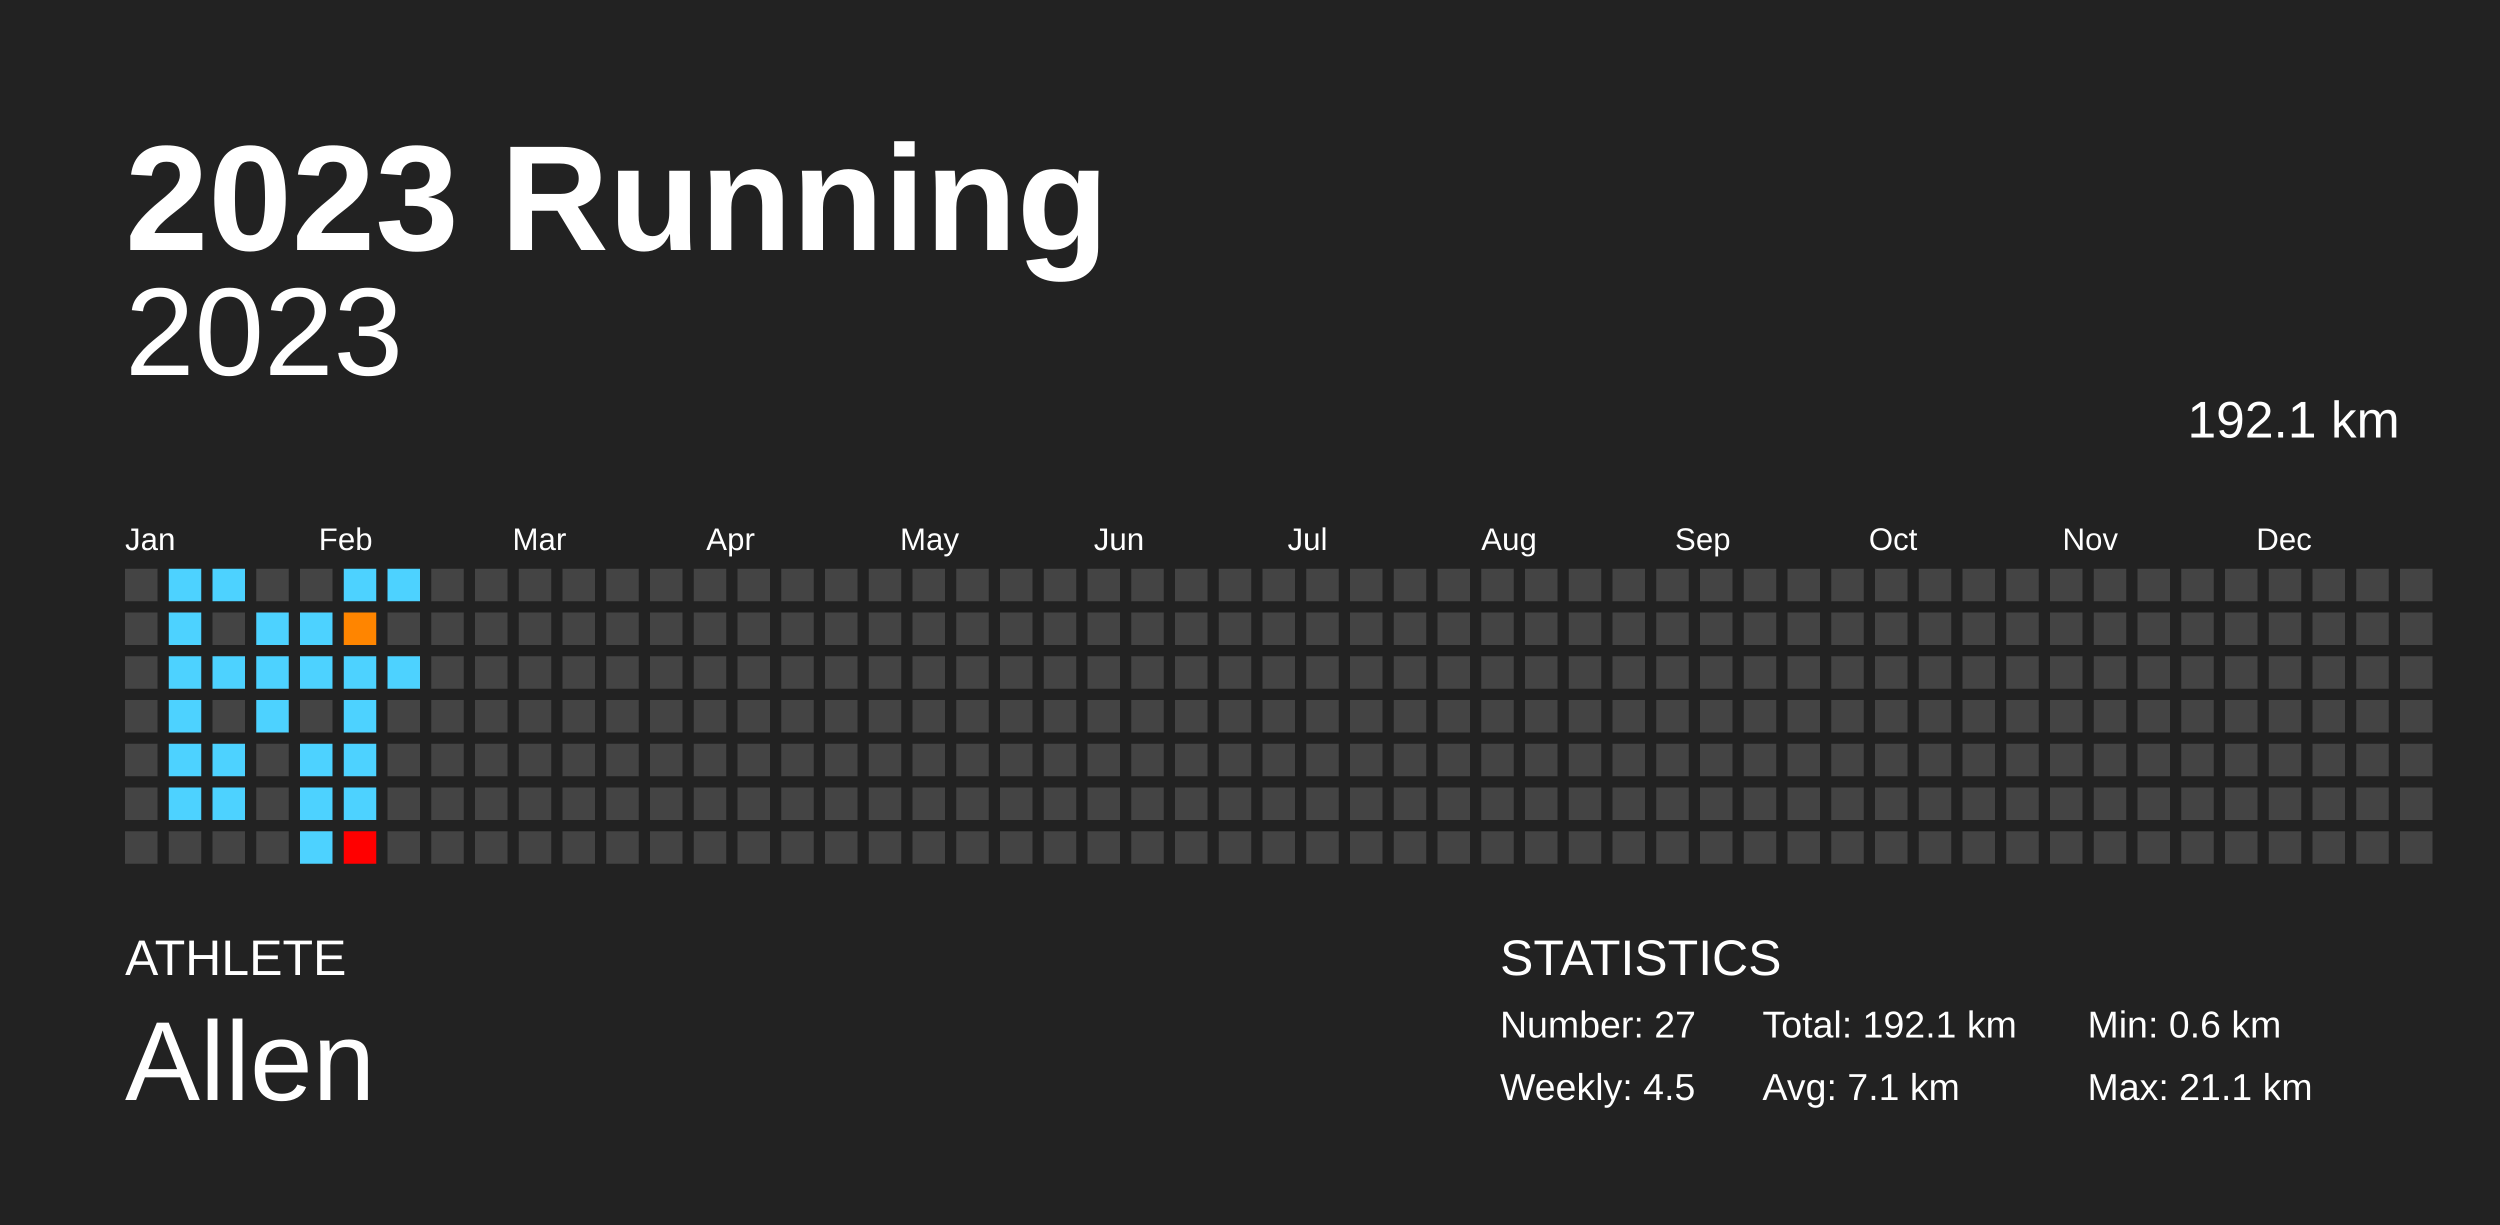
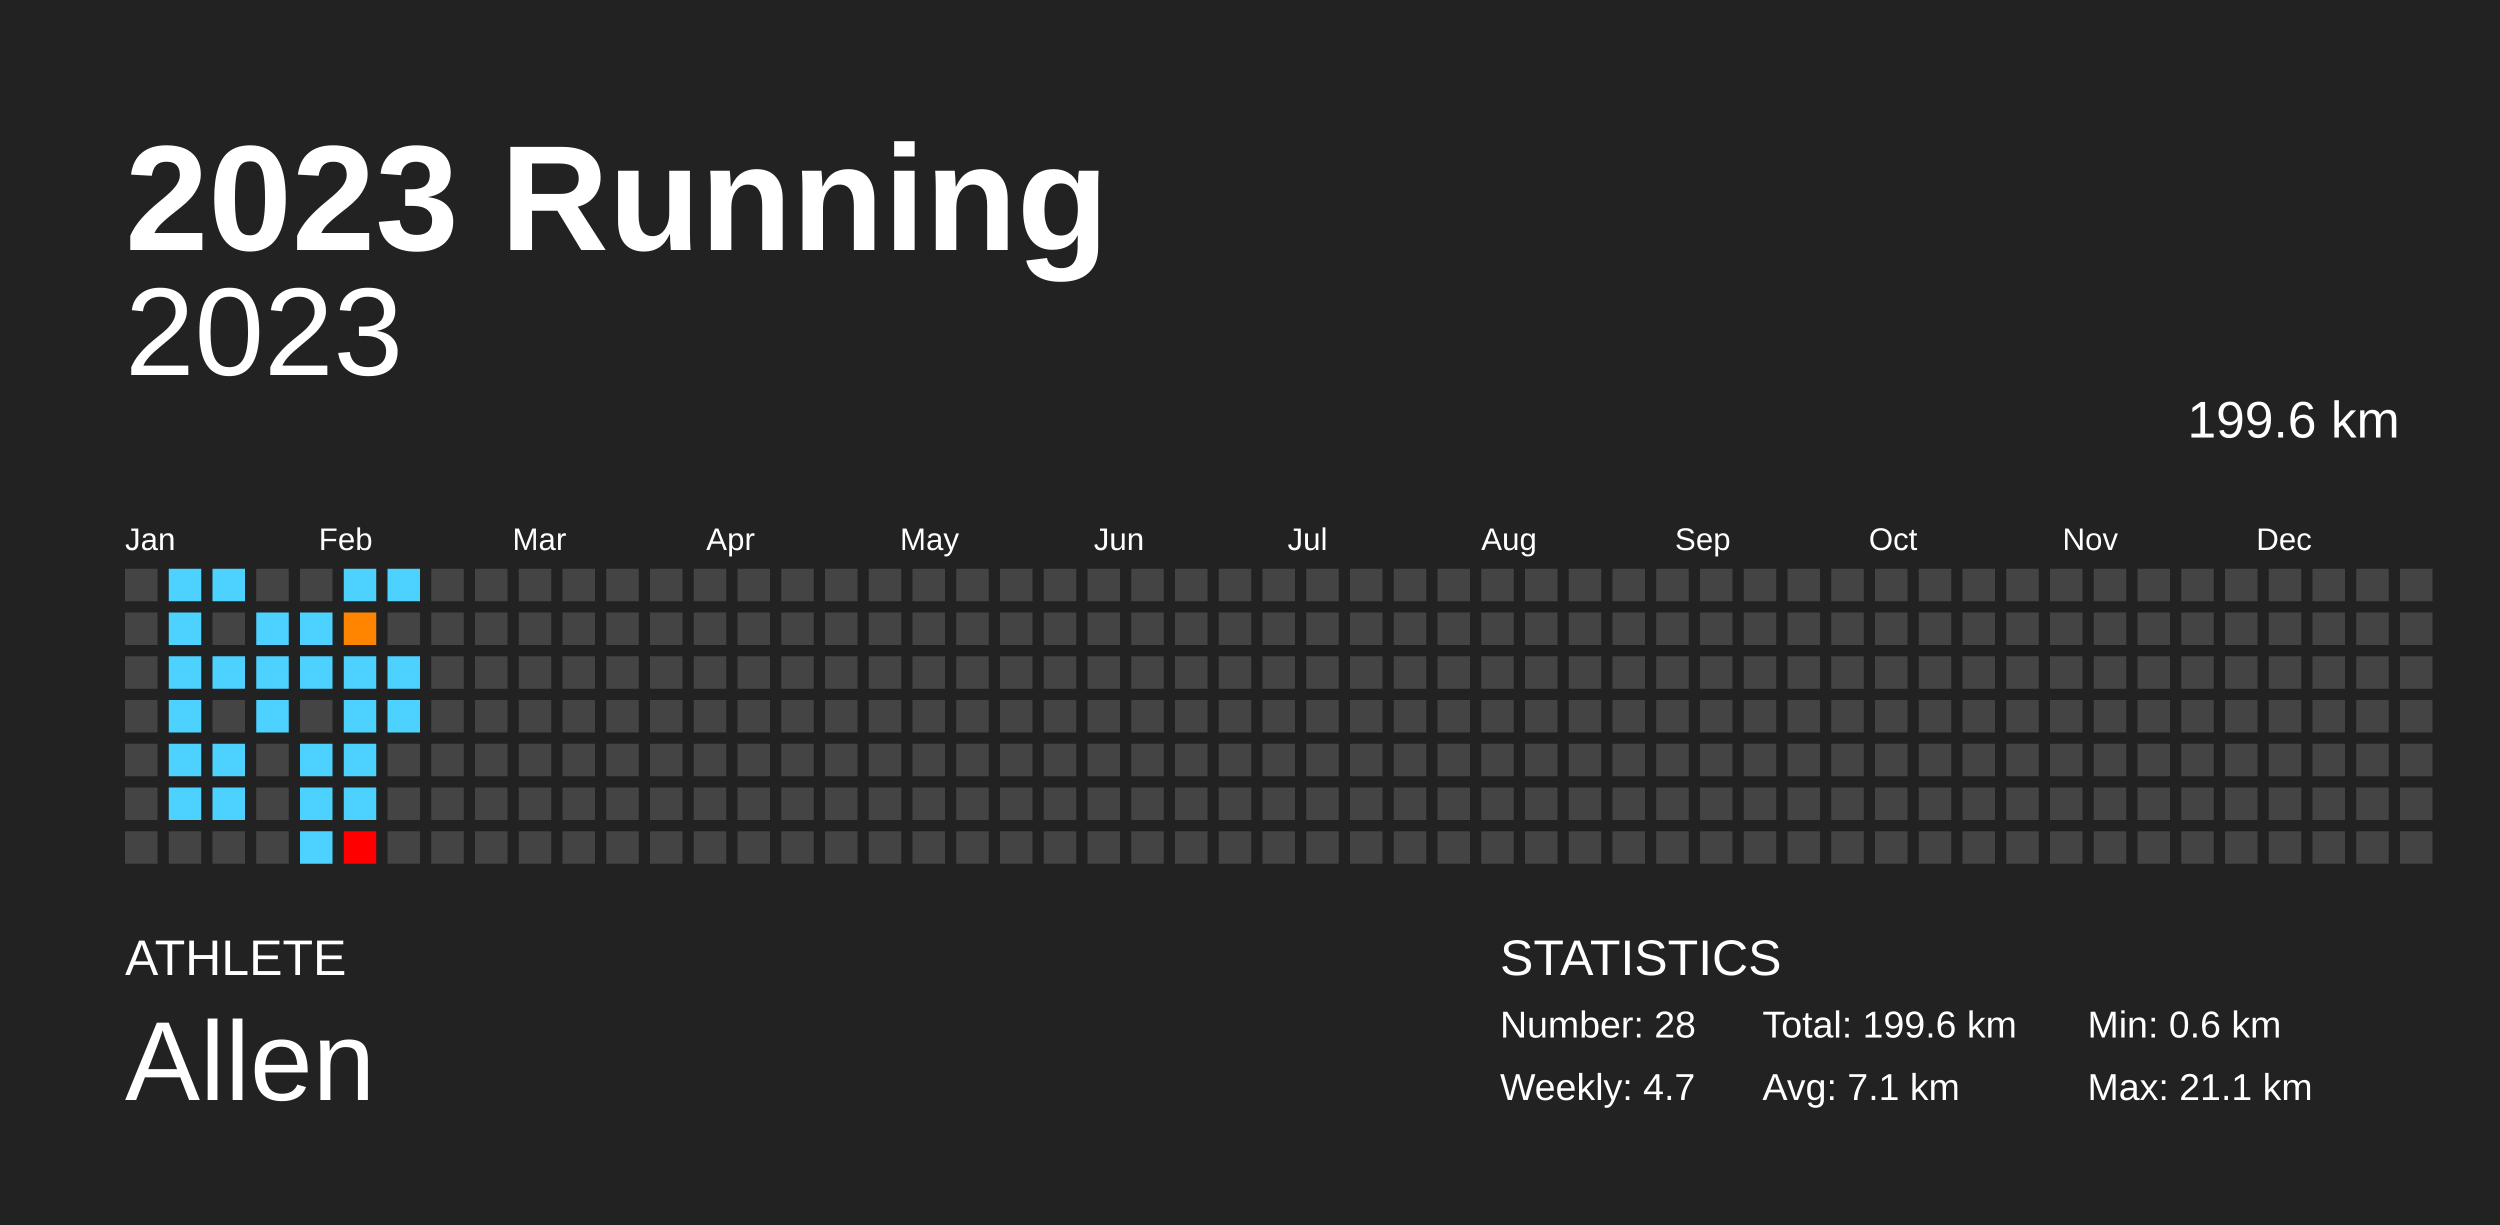
<svg xmlns="http://www.w3.org/2000/svg" baseProfile="full" height="98mm" version="1.1" viewBox="0,0,200,98" width="200mm">
  <defs />
  <rect fill="#222222" height="98" width="200" x="0" y="0" />
  <text fill="#FFFFFF" style="font-size:12px; font-family:Arial; font-weight:bold;" x="10" y="20">2023 Running</text>
  <text fill="#FFFFFF" style="font-size:4px; font-family:Arial" x="10" y="78">ATHLETE</text>
  <text fill="#FFFFFF" style="font-size:9px; font-family:Arial" x="10" y="88">Allen</text>
  <text fill="#FFFFFF" style="font-size:4px; font-family:Arial" x="120" y="78">STATISTICS</text>
-   <text fill="#FFFFFF" style="font-size:3px; font-family:Arial" x="120" y="83">Number: 27</text>
-   <text fill="#FFFFFF" style="font-size:3px; font-family:Arial" x="120" y="88">Weekly: 4.5</text>
-   <text fill="#FFFFFF" style="font-size:3px; font-family:Arial" x="141" y="83">Total: 192.1 km</text>
+   <text fill="#FFFFFF" style="font-size:3px; font-family:Arial" x="120" y="83">Number: 28</text>
+   <text fill="#FFFFFF" style="font-size:3px; font-family:Arial" x="120" y="88">Weekly: 4.7</text>
+   <text fill="#FFFFFF" style="font-size:3px; font-family:Arial" x="141" y="83">Total: 199.6 km</text>
  <text fill="#FFFFFF" style="font-size:3px; font-family:Arial" x="141" y="88">Avg: 7.1 km</text>
  <text fill="#FFFFFF" style="font-size:3px; font-family:Arial" x="167" y="83">Min: 0.6 km</text>
  <text fill="#FFFFFF" style="font-size:3px; font-family:Arial" x="167" y="88">Max: 21.1 km</text>
  <text alignment-baseline="hanging" fill="#FFFFFF" style="font-size:10.0px; font-family:Arial;" x="10" y="30">2023</text>
-   <text alignment-baseline="hanging" fill="#FFFFFF" style="font-size:4.125px; font-family:Arial;" x="175" y="35">192.1 km</text>
+   <text alignment-baseline="hanging" fill="#FFFFFF" style="font-size:4.125px; font-family:Arial;" x="175" y="35">199.6 km</text>
  <text fill="#FFFFFF" style="font-size:2.5px; font-family:Arial" x="10.0" y="44">Jan</text>
  <text fill="#FFFFFF" style="font-size:2.5px; font-family:Arial" x="25.5" y="44">Feb</text>
  <text fill="#FFFFFF" style="font-size:2.5px; font-family:Arial" x="41.0" y="44">Mar</text>
  <text fill="#FFFFFF" style="font-size:2.5px; font-family:Arial" x="56.5" y="44">Apr</text>
  <text fill="#FFFFFF" style="font-size:2.5px; font-family:Arial" x="72.0" y="44">May</text>
  <text fill="#FFFFFF" style="font-size:2.5px; font-family:Arial" x="87.5" y="44">Jun</text>
  <text fill="#FFFFFF" style="font-size:2.5px; font-family:Arial" x="103.0" y="44">Jul</text>
  <text fill="#FFFFFF" style="font-size:2.5px; font-family:Arial" x="118.5" y="44">Aug</text>
  <text fill="#FFFFFF" style="font-size:2.5px; font-family:Arial" x="134.0" y="44">Sep</text>
  <text fill="#FFFFFF" style="font-size:2.5px; font-family:Arial" x="149.5" y="44">Oct</text>
  <text fill="#FFFFFF" style="font-size:2.5px; font-family:Arial" x="165.0" y="44">Nov</text>
  <text fill="#FFFFFF" style="font-size:2.5px; font-family:Arial" x="180.5" y="44">Dec</text>
  <rect fill="#444444" height="2.6" width="2.6" x="10.0" y="45.5" />
  <rect fill="#444444" height="2.6" width="2.6" x="10.0" y="49.0" />
  <rect fill="#444444" height="2.6" width="2.6" x="10.0" y="52.5" />
  <rect fill="#444444" height="2.6" width="2.6" x="10.0" y="56.0" />
  <rect fill="#444444" height="2.6" width="2.6" x="10.0" y="59.5" />
  <rect fill="#444444" height="2.6" width="2.6" x="10.0" y="63.0" />
  <rect fill="#444444" height="2.6" width="2.6" x="10.0" y="66.5" />
  <rect fill="#4dd2ff" height="2.6" width="2.6" x="13.5" y="45.5" />
  <rect fill="#4dd2ff" height="2.6" width="2.6" x="13.5" y="49.0" />
  <rect fill="#4dd2ff" height="2.6" width="2.6" x="13.5" y="52.5" />
  <rect fill="#4dd2ff" height="2.6" width="2.6" x="13.5" y="56.0" />
  <rect fill="#4dd2ff" height="2.6" width="2.6" x="13.5" y="59.5" />
  <rect fill="#4dd2ff" height="2.6" width="2.6" x="13.5" y="63.0" />
  <rect fill="#444444" height="2.6" width="2.6" x="13.5" y="66.5" />
  <rect fill="#4dd2ff" height="2.6" width="2.6" x="17.0" y="45.5" />
  <rect fill="#444444" height="2.6" width="2.6" x="17.0" y="49.0" />
  <rect fill="#4dd2ff" height="2.6" width="2.6" x="17.0" y="52.5" />
  <rect fill="#444444" height="2.6" width="2.6" x="17.0" y="56.0" />
  <rect fill="#4dd2ff" height="2.6" width="2.6" x="17.0" y="59.5" />
  <rect fill="#4dd2ff" height="2.6" width="2.6" x="17.0" y="63.0" />
  <rect fill="#444444" height="2.6" width="2.6" x="17.0" y="66.5" />
  <rect fill="#444444" height="2.6" width="2.6" x="20.5" y="45.5" />
  <rect fill="#4dd2ff" height="2.6" width="2.6" x="20.5" y="49.0" />
  <rect fill="#4dd2ff" height="2.6" width="2.6" x="20.5" y="52.5" />
  <rect fill="#4dd2ff" height="2.6" width="2.6" x="20.5" y="56.0" />
  <rect fill="#444444" height="2.6" width="2.6" x="20.5" y="59.5" />
  <rect fill="#444444" height="2.6" width="2.6" x="20.5" y="63.0" />
  <rect fill="#444444" height="2.6" width="2.6" x="20.5" y="66.5" />
  <rect fill="#444444" height="2.6" width="2.6" x="24.0" y="45.5" />
  <rect fill="#4dd2ff" height="2.6" width="2.6" x="24.0" y="49.0" />
  <rect fill="#4dd2ff" height="2.6" width="2.6" x="24.0" y="52.5" />
  <rect fill="#444444" height="2.6" width="2.6" x="24.0" y="56.0" />
  <rect fill="#4dd2ff" height="2.6" width="2.6" x="24.0" y="59.5" />
  <rect fill="#4dd2ff" height="2.6" width="2.6" x="24.0" y="63.0" />
  <rect fill="#4dd2ff" height="2.6" width="2.6" x="24.0" y="66.5" />
  <rect fill="#4dd2ff" height="2.6" width="2.6" x="27.5" y="45.5" />
  <rect fill="#ff8500" height="2.6" width="2.6" x="27.5" y="49.0" />
  <rect fill="#4dd2ff" height="2.6" width="2.6" x="27.5" y="52.5" />
  <rect fill="#4dd2ff" height="2.6" width="2.6" x="27.5" y="56.0" />
  <rect fill="#4dd2ff" height="2.6" width="2.6" x="27.5" y="59.5" />
  <rect fill="#4dd2ff" height="2.6" width="2.6" x="27.5" y="63.0" />
  <rect fill="red" height="2.6" width="2.6" x="27.5" y="66.5" />
  <rect fill="#4dd2ff" height="2.6" width="2.6" x="31.0" y="45.5" />
  <rect fill="#444444" height="2.6" width="2.6" x="31.0" y="49.0" />
  <rect fill="#4dd2ff" height="2.6" width="2.6" x="31.0" y="52.5" />
-   <rect fill="#444444" height="2.6" width="2.6" x="31.0" y="56.0" />
+   <rect fill="#4dd2ff" height="2.6" width="2.6" x="31.0" y="56.0" />
  <rect fill="#444444" height="2.6" width="2.6" x="31.0" y="59.5" />
  <rect fill="#444444" height="2.6" width="2.6" x="31.0" y="63.0" />
  <rect fill="#444444" height="2.6" width="2.6" x="31.0" y="66.5" />
  <rect fill="#444444" height="2.6" width="2.6" x="34.5" y="45.5" />
  <rect fill="#444444" height="2.6" width="2.6" x="34.5" y="49.0" />
  <rect fill="#444444" height="2.6" width="2.6" x="34.5" y="52.5" />
  <rect fill="#444444" height="2.6" width="2.6" x="34.5" y="56.0" />
  <rect fill="#444444" height="2.6" width="2.6" x="34.5" y="59.5" />
  <rect fill="#444444" height="2.6" width="2.6" x="34.5" y="63.0" />
  <rect fill="#444444" height="2.6" width="2.6" x="34.5" y="66.5" />
  <rect fill="#444444" height="2.6" width="2.6" x="38.0" y="45.5" />
  <rect fill="#444444" height="2.6" width="2.6" x="38.0" y="49.0" />
  <rect fill="#444444" height="2.6" width="2.6" x="38.0" y="52.5" />
  <rect fill="#444444" height="2.6" width="2.6" x="38.0" y="56.0" />
  <rect fill="#444444" height="2.6" width="2.6" x="38.0" y="59.5" />
  <rect fill="#444444" height="2.6" width="2.6" x="38.0" y="63.0" />
  <rect fill="#444444" height="2.6" width="2.6" x="38.0" y="66.5" />
  <rect fill="#444444" height="2.6" width="2.6" x="41.5" y="45.5" />
  <rect fill="#444444" height="2.6" width="2.6" x="41.5" y="49.0" />
  <rect fill="#444444" height="2.6" width="2.6" x="41.5" y="52.5" />
  <rect fill="#444444" height="2.6" width="2.6" x="41.5" y="56.0" />
  <rect fill="#444444" height="2.6" width="2.6" x="41.5" y="59.5" />
  <rect fill="#444444" height="2.6" width="2.6" x="41.5" y="63.0" />
  <rect fill="#444444" height="2.6" width="2.6" x="41.5" y="66.5" />
  <rect fill="#444444" height="2.6" width="2.6" x="45.0" y="45.5" />
  <rect fill="#444444" height="2.6" width="2.6" x="45.0" y="49.0" />
  <rect fill="#444444" height="2.6" width="2.6" x="45.0" y="52.5" />
  <rect fill="#444444" height="2.6" width="2.6" x="45.0" y="56.0" />
  <rect fill="#444444" height="2.6" width="2.6" x="45.0" y="59.5" />
  <rect fill="#444444" height="2.6" width="2.6" x="45.0" y="63.0" />
  <rect fill="#444444" height="2.6" width="2.6" x="45.0" y="66.5" />
  <rect fill="#444444" height="2.6" width="2.6" x="48.5" y="45.5" />
  <rect fill="#444444" height="2.6" width="2.6" x="48.5" y="49.0" />
  <rect fill="#444444" height="2.6" width="2.6" x="48.5" y="52.5" />
  <rect fill="#444444" height="2.6" width="2.6" x="48.5" y="56.0" />
  <rect fill="#444444" height="2.6" width="2.6" x="48.5" y="59.5" />
  <rect fill="#444444" height="2.6" width="2.6" x="48.5" y="63.0" />
  <rect fill="#444444" height="2.6" width="2.6" x="48.5" y="66.5" />
  <rect fill="#444444" height="2.6" width="2.6" x="52.0" y="45.5" />
  <rect fill="#444444" height="2.6" width="2.6" x="52.0" y="49.0" />
  <rect fill="#444444" height="2.6" width="2.6" x="52.0" y="52.5" />
  <rect fill="#444444" height="2.6" width="2.6" x="52.0" y="56.0" />
  <rect fill="#444444" height="2.6" width="2.6" x="52.0" y="59.5" />
  <rect fill="#444444" height="2.6" width="2.6" x="52.0" y="63.0" />
  <rect fill="#444444" height="2.6" width="2.6" x="52.0" y="66.5" />
  <rect fill="#444444" height="2.6" width="2.6" x="55.5" y="45.5" />
  <rect fill="#444444" height="2.6" width="2.6" x="55.5" y="49.0" />
  <rect fill="#444444" height="2.6" width="2.6" x="55.5" y="52.5" />
  <rect fill="#444444" height="2.6" width="2.6" x="55.5" y="56.0" />
  <rect fill="#444444" height="2.6" width="2.6" x="55.5" y="59.5" />
  <rect fill="#444444" height="2.6" width="2.6" x="55.5" y="63.0" />
  <rect fill="#444444" height="2.6" width="2.6" x="55.5" y="66.5" />
  <rect fill="#444444" height="2.6" width="2.6" x="59.0" y="45.5" />
  <rect fill="#444444" height="2.6" width="2.6" x="59.0" y="49.0" />
  <rect fill="#444444" height="2.6" width="2.6" x="59.0" y="52.5" />
  <rect fill="#444444" height="2.6" width="2.6" x="59.0" y="56.0" />
  <rect fill="#444444" height="2.6" width="2.6" x="59.0" y="59.5" />
  <rect fill="#444444" height="2.6" width="2.6" x="59.0" y="63.0" />
  <rect fill="#444444" height="2.6" width="2.6" x="59.0" y="66.5" />
  <rect fill="#444444" height="2.6" width="2.6" x="62.5" y="45.5" />
  <rect fill="#444444" height="2.6" width="2.6" x="62.5" y="49.0" />
  <rect fill="#444444" height="2.6" width="2.6" x="62.5" y="52.5" />
  <rect fill="#444444" height="2.6" width="2.6" x="62.5" y="56.0" />
  <rect fill="#444444" height="2.6" width="2.6" x="62.5" y="59.5" />
  <rect fill="#444444" height="2.6" width="2.6" x="62.5" y="63.0" />
  <rect fill="#444444" height="2.6" width="2.6" x="62.5" y="66.5" />
  <rect fill="#444444" height="2.6" width="2.6" x="66.0" y="45.5" />
  <rect fill="#444444" height="2.6" width="2.6" x="66.0" y="49.0" />
  <rect fill="#444444" height="2.6" width="2.6" x="66.0" y="52.5" />
  <rect fill="#444444" height="2.6" width="2.6" x="66.0" y="56.0" />
  <rect fill="#444444" height="2.6" width="2.6" x="66.0" y="59.5" />
  <rect fill="#444444" height="2.6" width="2.6" x="66.0" y="63.0" />
  <rect fill="#444444" height="2.6" width="2.6" x="66.0" y="66.5" />
  <rect fill="#444444" height="2.6" width="2.6" x="69.5" y="45.5" />
  <rect fill="#444444" height="2.6" width="2.6" x="69.5" y="49.0" />
  <rect fill="#444444" height="2.6" width="2.6" x="69.5" y="52.5" />
  <rect fill="#444444" height="2.6" width="2.6" x="69.5" y="56.0" />
  <rect fill="#444444" height="2.6" width="2.6" x="69.5" y="59.5" />
  <rect fill="#444444" height="2.6" width="2.6" x="69.5" y="63.0" />
  <rect fill="#444444" height="2.6" width="2.6" x="69.5" y="66.5" />
  <rect fill="#444444" height="2.6" width="2.6" x="73.0" y="45.5" />
  <rect fill="#444444" height="2.6" width="2.6" x="73.0" y="49.0" />
  <rect fill="#444444" height="2.6" width="2.6" x="73.0" y="52.5" />
  <rect fill="#444444" height="2.6" width="2.6" x="73.0" y="56.0" />
  <rect fill="#444444" height="2.6" width="2.6" x="73.0" y="59.5" />
  <rect fill="#444444" height="2.6" width="2.6" x="73.0" y="63.0" />
  <rect fill="#444444" height="2.6" width="2.6" x="73.0" y="66.5" />
  <rect fill="#444444" height="2.6" width="2.6" x="76.5" y="45.5" />
  <rect fill="#444444" height="2.6" width="2.6" x="76.5" y="49.0" />
  <rect fill="#444444" height="2.6" width="2.6" x="76.5" y="52.5" />
  <rect fill="#444444" height="2.6" width="2.6" x="76.5" y="56.0" />
  <rect fill="#444444" height="2.6" width="2.6" x="76.5" y="59.5" />
  <rect fill="#444444" height="2.6" width="2.6" x="76.5" y="63.0" />
  <rect fill="#444444" height="2.6" width="2.6" x="76.5" y="66.5" />
  <rect fill="#444444" height="2.6" width="2.6" x="80.0" y="45.5" />
  <rect fill="#444444" height="2.6" width="2.6" x="80.0" y="49.0" />
  <rect fill="#444444" height="2.6" width="2.6" x="80.0" y="52.5" />
  <rect fill="#444444" height="2.6" width="2.6" x="80.0" y="56.0" />
  <rect fill="#444444" height="2.6" width="2.6" x="80.0" y="59.5" />
  <rect fill="#444444" height="2.6" width="2.6" x="80.0" y="63.0" />
  <rect fill="#444444" height="2.6" width="2.6" x="80.0" y="66.5" />
  <rect fill="#444444" height="2.6" width="2.6" x="83.5" y="45.5" />
  <rect fill="#444444" height="2.6" width="2.6" x="83.5" y="49.0" />
  <rect fill="#444444" height="2.6" width="2.6" x="83.5" y="52.5" />
  <rect fill="#444444" height="2.6" width="2.6" x="83.5" y="56.0" />
  <rect fill="#444444" height="2.6" width="2.6" x="83.5" y="59.5" />
  <rect fill="#444444" height="2.6" width="2.6" x="83.5" y="63.0" />
  <rect fill="#444444" height="2.6" width="2.6" x="83.5" y="66.5" />
  <rect fill="#444444" height="2.6" width="2.6" x="87.0" y="45.5" />
  <rect fill="#444444" height="2.6" width="2.6" x="87.0" y="49.0" />
  <rect fill="#444444" height="2.6" width="2.6" x="87.0" y="52.5" />
  <rect fill="#444444" height="2.6" width="2.6" x="87.0" y="56.0" />
  <rect fill="#444444" height="2.6" width="2.6" x="87.0" y="59.5" />
  <rect fill="#444444" height="2.6" width="2.6" x="87.0" y="63.0" />
  <rect fill="#444444" height="2.6" width="2.6" x="87.0" y="66.5" />
  <rect fill="#444444" height="2.6" width="2.6" x="90.5" y="45.5" />
  <rect fill="#444444" height="2.6" width="2.6" x="90.5" y="49.0" />
  <rect fill="#444444" height="2.6" width="2.6" x="90.5" y="52.5" />
  <rect fill="#444444" height="2.6" width="2.6" x="90.5" y="56.0" />
  <rect fill="#444444" height="2.6" width="2.6" x="90.5" y="59.5" />
  <rect fill="#444444" height="2.6" width="2.6" x="90.5" y="63.0" />
  <rect fill="#444444" height="2.6" width="2.6" x="90.5" y="66.5" />
  <rect fill="#444444" height="2.6" width="2.6" x="94.0" y="45.5" />
  <rect fill="#444444" height="2.6" width="2.6" x="94.0" y="49.0" />
  <rect fill="#444444" height="2.6" width="2.6" x="94.0" y="52.5" />
  <rect fill="#444444" height="2.6" width="2.6" x="94.0" y="56.0" />
  <rect fill="#444444" height="2.6" width="2.6" x="94.0" y="59.5" />
  <rect fill="#444444" height="2.6" width="2.6" x="94.0" y="63.0" />
  <rect fill="#444444" height="2.6" width="2.6" x="94.0" y="66.5" />
  <rect fill="#444444" height="2.6" width="2.6" x="97.5" y="45.5" />
  <rect fill="#444444" height="2.6" width="2.6" x="97.5" y="49.0" />
  <rect fill="#444444" height="2.6" width="2.6" x="97.5" y="52.5" />
  <rect fill="#444444" height="2.6" width="2.6" x="97.5" y="56.0" />
  <rect fill="#444444" height="2.6" width="2.6" x="97.5" y="59.5" />
  <rect fill="#444444" height="2.6" width="2.6" x="97.5" y="63.0" />
  <rect fill="#444444" height="2.6" width="2.6" x="97.5" y="66.5" />
  <rect fill="#444444" height="2.6" width="2.6" x="101.0" y="45.5" />
  <rect fill="#444444" height="2.6" width="2.6" x="101.0" y="49.0" />
  <rect fill="#444444" height="2.6" width="2.6" x="101.0" y="52.5" />
  <rect fill="#444444" height="2.6" width="2.6" x="101.0" y="56.0" />
  <rect fill="#444444" height="2.6" width="2.6" x="101.0" y="59.5" />
  <rect fill="#444444" height="2.6" width="2.6" x="101.0" y="63.0" />
  <rect fill="#444444" height="2.6" width="2.6" x="101.0" y="66.5" />
  <rect fill="#444444" height="2.6" width="2.6" x="104.5" y="45.5" />
  <rect fill="#444444" height="2.6" width="2.6" x="104.5" y="49.0" />
  <rect fill="#444444" height="2.6" width="2.6" x="104.5" y="52.5" />
  <rect fill="#444444" height="2.6" width="2.6" x="104.5" y="56.0" />
  <rect fill="#444444" height="2.6" width="2.6" x="104.5" y="59.5" />
  <rect fill="#444444" height="2.6" width="2.6" x="104.5" y="63.0" />
  <rect fill="#444444" height="2.6" width="2.6" x="104.5" y="66.5" />
  <rect fill="#444444" height="2.6" width="2.6" x="108.0" y="45.5" />
  <rect fill="#444444" height="2.6" width="2.6" x="108.0" y="49.0" />
  <rect fill="#444444" height="2.6" width="2.6" x="108.0" y="52.5" />
  <rect fill="#444444" height="2.6" width="2.6" x="108.0" y="56.0" />
  <rect fill="#444444" height="2.6" width="2.6" x="108.0" y="59.5" />
  <rect fill="#444444" height="2.6" width="2.6" x="108.0" y="63.0" />
  <rect fill="#444444" height="2.6" width="2.6" x="108.0" y="66.5" />
  <rect fill="#444444" height="2.6" width="2.6" x="111.5" y="45.5" />
  <rect fill="#444444" height="2.6" width="2.6" x="111.5" y="49.0" />
  <rect fill="#444444" height="2.6" width="2.6" x="111.5" y="52.5" />
  <rect fill="#444444" height="2.6" width="2.6" x="111.5" y="56.0" />
  <rect fill="#444444" height="2.6" width="2.6" x="111.5" y="59.5" />
  <rect fill="#444444" height="2.6" width="2.6" x="111.5" y="63.0" />
  <rect fill="#444444" height="2.6" width="2.6" x="111.5" y="66.5" />
  <rect fill="#444444" height="2.6" width="2.6" x="115.0" y="45.5" />
  <rect fill="#444444" height="2.6" width="2.6" x="115.0" y="49.0" />
  <rect fill="#444444" height="2.6" width="2.6" x="115.0" y="52.5" />
  <rect fill="#444444" height="2.6" width="2.6" x="115.0" y="56.0" />
  <rect fill="#444444" height="2.6" width="2.6" x="115.0" y="59.5" />
  <rect fill="#444444" height="2.6" width="2.6" x="115.0" y="63.0" />
  <rect fill="#444444" height="2.6" width="2.6" x="115.0" y="66.5" />
  <rect fill="#444444" height="2.6" width="2.6" x="118.5" y="45.5" />
  <rect fill="#444444" height="2.6" width="2.6" x="118.5" y="49.0" />
  <rect fill="#444444" height="2.6" width="2.6" x="118.5" y="52.5" />
  <rect fill="#444444" height="2.6" width="2.6" x="118.5" y="56.0" />
  <rect fill="#444444" height="2.6" width="2.6" x="118.5" y="59.5" />
  <rect fill="#444444" height="2.6" width="2.6" x="118.5" y="63.0" />
  <rect fill="#444444" height="2.6" width="2.6" x="118.5" y="66.5" />
  <rect fill="#444444" height="2.6" width="2.6" x="122.0" y="45.5" />
  <rect fill="#444444" height="2.6" width="2.6" x="122.0" y="49.0" />
  <rect fill="#444444" height="2.6" width="2.6" x="122.0" y="52.5" />
  <rect fill="#444444" height="2.6" width="2.6" x="122.0" y="56.0" />
  <rect fill="#444444" height="2.6" width="2.6" x="122.0" y="59.5" />
  <rect fill="#444444" height="2.6" width="2.6" x="122.0" y="63.0" />
  <rect fill="#444444" height="2.6" width="2.6" x="122.0" y="66.5" />
  <rect fill="#444444" height="2.6" width="2.6" x="125.5" y="45.5" />
  <rect fill="#444444" height="2.6" width="2.6" x="125.5" y="49.0" />
  <rect fill="#444444" height="2.6" width="2.6" x="125.5" y="52.5" />
  <rect fill="#444444" height="2.6" width="2.6" x="125.5" y="56.0" />
  <rect fill="#444444" height="2.6" width="2.6" x="125.5" y="59.5" />
  <rect fill="#444444" height="2.6" width="2.6" x="125.5" y="63.0" />
  <rect fill="#444444" height="2.6" width="2.6" x="125.5" y="66.5" />
  <rect fill="#444444" height="2.6" width="2.6" x="129.0" y="45.5" />
  <rect fill="#444444" height="2.6" width="2.6" x="129.0" y="49.0" />
  <rect fill="#444444" height="2.6" width="2.6" x="129.0" y="52.5" />
  <rect fill="#444444" height="2.6" width="2.6" x="129.0" y="56.0" />
  <rect fill="#444444" height="2.6" width="2.6" x="129.0" y="59.5" />
  <rect fill="#444444" height="2.6" width="2.6" x="129.0" y="63.0" />
  <rect fill="#444444" height="2.6" width="2.6" x="129.0" y="66.5" />
  <rect fill="#444444" height="2.6" width="2.6" x="132.5" y="45.5" />
  <rect fill="#444444" height="2.6" width="2.6" x="132.5" y="49.0" />
  <rect fill="#444444" height="2.6" width="2.6" x="132.5" y="52.5" />
  <rect fill="#444444" height="2.6" width="2.6" x="132.5" y="56.0" />
  <rect fill="#444444" height="2.6" width="2.6" x="132.5" y="59.5" />
  <rect fill="#444444" height="2.6" width="2.6" x="132.5" y="63.0" />
  <rect fill="#444444" height="2.6" width="2.6" x="132.5" y="66.5" />
  <rect fill="#444444" height="2.6" width="2.6" x="136.0" y="45.5" />
  <rect fill="#444444" height="2.6" width="2.6" x="136.0" y="49.0" />
  <rect fill="#444444" height="2.6" width="2.6" x="136.0" y="52.5" />
  <rect fill="#444444" height="2.6" width="2.6" x="136.0" y="56.0" />
  <rect fill="#444444" height="2.6" width="2.6" x="136.0" y="59.5" />
  <rect fill="#444444" height="2.6" width="2.6" x="136.0" y="63.0" />
  <rect fill="#444444" height="2.6" width="2.6" x="136.0" y="66.5" />
  <rect fill="#444444" height="2.6" width="2.6" x="139.5" y="45.5" />
  <rect fill="#444444" height="2.6" width="2.6" x="139.5" y="49.0" />
  <rect fill="#444444" height="2.6" width="2.6" x="139.5" y="52.5" />
  <rect fill="#444444" height="2.6" width="2.6" x="139.5" y="56.0" />
  <rect fill="#444444" height="2.6" width="2.6" x="139.5" y="59.5" />
  <rect fill="#444444" height="2.6" width="2.6" x="139.5" y="63.0" />
  <rect fill="#444444" height="2.6" width="2.6" x="139.5" y="66.5" />
  <rect fill="#444444" height="2.6" width="2.6" x="143.0" y="45.5" />
  <rect fill="#444444" height="2.6" width="2.6" x="143.0" y="49.0" />
  <rect fill="#444444" height="2.6" width="2.6" x="143.0" y="52.5" />
  <rect fill="#444444" height="2.6" width="2.6" x="143.0" y="56.0" />
  <rect fill="#444444" height="2.6" width="2.6" x="143.0" y="59.5" />
  <rect fill="#444444" height="2.6" width="2.6" x="143.0" y="63.0" />
  <rect fill="#444444" height="2.6" width="2.6" x="143.0" y="66.5" />
  <rect fill="#444444" height="2.6" width="2.6" x="146.5" y="45.5" />
  <rect fill="#444444" height="2.6" width="2.6" x="146.5" y="49.0" />
  <rect fill="#444444" height="2.6" width="2.6" x="146.5" y="52.5" />
  <rect fill="#444444" height="2.6" width="2.6" x="146.5" y="56.0" />
  <rect fill="#444444" height="2.6" width="2.6" x="146.5" y="59.5" />
  <rect fill="#444444" height="2.6" width="2.6" x="146.5" y="63.0" />
  <rect fill="#444444" height="2.6" width="2.6" x="146.5" y="66.5" />
  <rect fill="#444444" height="2.6" width="2.6" x="150.0" y="45.5" />
  <rect fill="#444444" height="2.6" width="2.6" x="150.0" y="49.0" />
  <rect fill="#444444" height="2.6" width="2.6" x="150.0" y="52.5" />
  <rect fill="#444444" height="2.6" width="2.6" x="150.0" y="56.0" />
  <rect fill="#444444" height="2.6" width="2.6" x="150.0" y="59.5" />
  <rect fill="#444444" height="2.6" width="2.6" x="150.0" y="63.0" />
  <rect fill="#444444" height="2.6" width="2.6" x="150.0" y="66.5" />
  <rect fill="#444444" height="2.6" width="2.6" x="153.5" y="45.5" />
  <rect fill="#444444" height="2.6" width="2.6" x="153.5" y="49.0" />
  <rect fill="#444444" height="2.6" width="2.6" x="153.5" y="52.5" />
  <rect fill="#444444" height="2.6" width="2.6" x="153.5" y="56.0" />
  <rect fill="#444444" height="2.6" width="2.6" x="153.5" y="59.5" />
  <rect fill="#444444" height="2.6" width="2.6" x="153.5" y="63.0" />
  <rect fill="#444444" height="2.6" width="2.6" x="153.5" y="66.5" />
  <rect fill="#444444" height="2.6" width="2.6" x="157.0" y="45.5" />
  <rect fill="#444444" height="2.6" width="2.6" x="157.0" y="49.0" />
  <rect fill="#444444" height="2.6" width="2.6" x="157.0" y="52.5" />
  <rect fill="#444444" height="2.6" width="2.6" x="157.0" y="56.0" />
  <rect fill="#444444" height="2.6" width="2.6" x="157.0" y="59.5" />
  <rect fill="#444444" height="2.6" width="2.6" x="157.0" y="63.0" />
  <rect fill="#444444" height="2.6" width="2.6" x="157.0" y="66.5" />
  <rect fill="#444444" height="2.6" width="2.6" x="160.5" y="45.5" />
  <rect fill="#444444" height="2.6" width="2.6" x="160.5" y="49.0" />
  <rect fill="#444444" height="2.6" width="2.6" x="160.5" y="52.5" />
  <rect fill="#444444" height="2.6" width="2.6" x="160.5" y="56.0" />
  <rect fill="#444444" height="2.6" width="2.6" x="160.5" y="59.5" />
  <rect fill="#444444" height="2.6" width="2.6" x="160.5" y="63.0" />
  <rect fill="#444444" height="2.6" width="2.6" x="160.5" y="66.5" />
  <rect fill="#444444" height="2.6" width="2.6" x="164.0" y="45.5" />
  <rect fill="#444444" height="2.6" width="2.6" x="164.0" y="49.0" />
  <rect fill="#444444" height="2.6" width="2.6" x="164.0" y="52.5" />
  <rect fill="#444444" height="2.6" width="2.6" x="164.0" y="56.0" />
  <rect fill="#444444" height="2.6" width="2.6" x="164.0" y="59.5" />
  <rect fill="#444444" height="2.6" width="2.6" x="164.0" y="63.0" />
  <rect fill="#444444" height="2.6" width="2.6" x="164.0" y="66.5" />
  <rect fill="#444444" height="2.6" width="2.6" x="167.5" y="45.5" />
  <rect fill="#444444" height="2.6" width="2.6" x="167.5" y="49.0" />
  <rect fill="#444444" height="2.6" width="2.6" x="167.5" y="52.5" />
  <rect fill="#444444" height="2.6" width="2.6" x="167.5" y="56.0" />
  <rect fill="#444444" height="2.6" width="2.6" x="167.5" y="59.5" />
  <rect fill="#444444" height="2.6" width="2.6" x="167.5" y="63.0" />
  <rect fill="#444444" height="2.6" width="2.6" x="167.5" y="66.5" />
  <rect fill="#444444" height="2.6" width="2.6" x="171.0" y="45.5" />
  <rect fill="#444444" height="2.6" width="2.6" x="171.0" y="49.0" />
  <rect fill="#444444" height="2.6" width="2.6" x="171.0" y="52.5" />
  <rect fill="#444444" height="2.6" width="2.6" x="171.0" y="56.0" />
  <rect fill="#444444" height="2.6" width="2.6" x="171.0" y="59.5" />
  <rect fill="#444444" height="2.6" width="2.6" x="171.0" y="63.0" />
  <rect fill="#444444" height="2.6" width="2.6" x="171.0" y="66.5" />
  <rect fill="#444444" height="2.6" width="2.6" x="174.5" y="45.5" />
  <rect fill="#444444" height="2.6" width="2.6" x="174.5" y="49.0" />
  <rect fill="#444444" height="2.6" width="2.6" x="174.5" y="52.5" />
  <rect fill="#444444" height="2.6" width="2.6" x="174.5" y="56.0" />
  <rect fill="#444444" height="2.6" width="2.6" x="174.5" y="59.5" />
  <rect fill="#444444" height="2.6" width="2.6" x="174.5" y="63.0" />
  <rect fill="#444444" height="2.6" width="2.6" x="174.5" y="66.5" />
  <rect fill="#444444" height="2.6" width="2.6" x="178.0" y="45.5" />
  <rect fill="#444444" height="2.6" width="2.6" x="178.0" y="49.0" />
  <rect fill="#444444" height="2.6" width="2.6" x="178.0" y="52.5" />
  <rect fill="#444444" height="2.6" width="2.6" x="178.0" y="56.0" />
  <rect fill="#444444" height="2.6" width="2.6" x="178.0" y="59.5" />
  <rect fill="#444444" height="2.6" width="2.6" x="178.0" y="63.0" />
  <rect fill="#444444" height="2.6" width="2.6" x="178.0" y="66.5" />
  <rect fill="#444444" height="2.6" width="2.6" x="181.5" y="45.5" />
  <rect fill="#444444" height="2.6" width="2.6" x="181.5" y="49.0" />
  <rect fill="#444444" height="2.6" width="2.6" x="181.5" y="52.5" />
  <rect fill="#444444" height="2.6" width="2.6" x="181.5" y="56.0" />
  <rect fill="#444444" height="2.6" width="2.6" x="181.5" y="59.5" />
  <rect fill="#444444" height="2.6" width="2.6" x="181.5" y="63.0" />
  <rect fill="#444444" height="2.6" width="2.6" x="181.5" y="66.5" />
  <rect fill="#444444" height="2.6" width="2.6" x="185.0" y="45.5" />
  <rect fill="#444444" height="2.6" width="2.6" x="185.0" y="49.0" />
  <rect fill="#444444" height="2.6" width="2.6" x="185.0" y="52.5" />
  <rect fill="#444444" height="2.6" width="2.6" x="185.0" y="56.0" />
  <rect fill="#444444" height="2.6" width="2.6" x="185.0" y="59.5" />
  <rect fill="#444444" height="2.6" width="2.6" x="185.0" y="63.0" />
  <rect fill="#444444" height="2.6" width="2.6" x="185.0" y="66.5" />
  <rect fill="#444444" height="2.6" width="2.6" x="188.5" y="45.5" />
  <rect fill="#444444" height="2.6" width="2.6" x="188.5" y="49.0" />
  <rect fill="#444444" height="2.6" width="2.6" x="188.5" y="52.5" />
  <rect fill="#444444" height="2.6" width="2.6" x="188.5" y="56.0" />
  <rect fill="#444444" height="2.6" width="2.6" x="188.5" y="59.5" />
  <rect fill="#444444" height="2.6" width="2.6" x="188.5" y="63.0" />
  <rect fill="#444444" height="2.6" width="2.6" x="188.5" y="66.5" />
  <rect fill="#444444" height="2.6" width="2.6" x="192.0" y="45.5" />
  <rect fill="#444444" height="2.6" width="2.6" x="192.0" y="49.0" />
  <rect fill="#444444" height="2.6" width="2.6" x="192.0" y="52.5" />
  <rect fill="#444444" height="2.6" width="2.6" x="192.0" y="56.0" />
  <rect fill="#444444" height="2.6" width="2.6" x="192.0" y="59.5" />
  <rect fill="#444444" height="2.6" width="2.6" x="192.0" y="63.0" />
  <rect fill="#444444" height="2.6" width="2.6" x="192.0" y="66.5" />
</svg>
